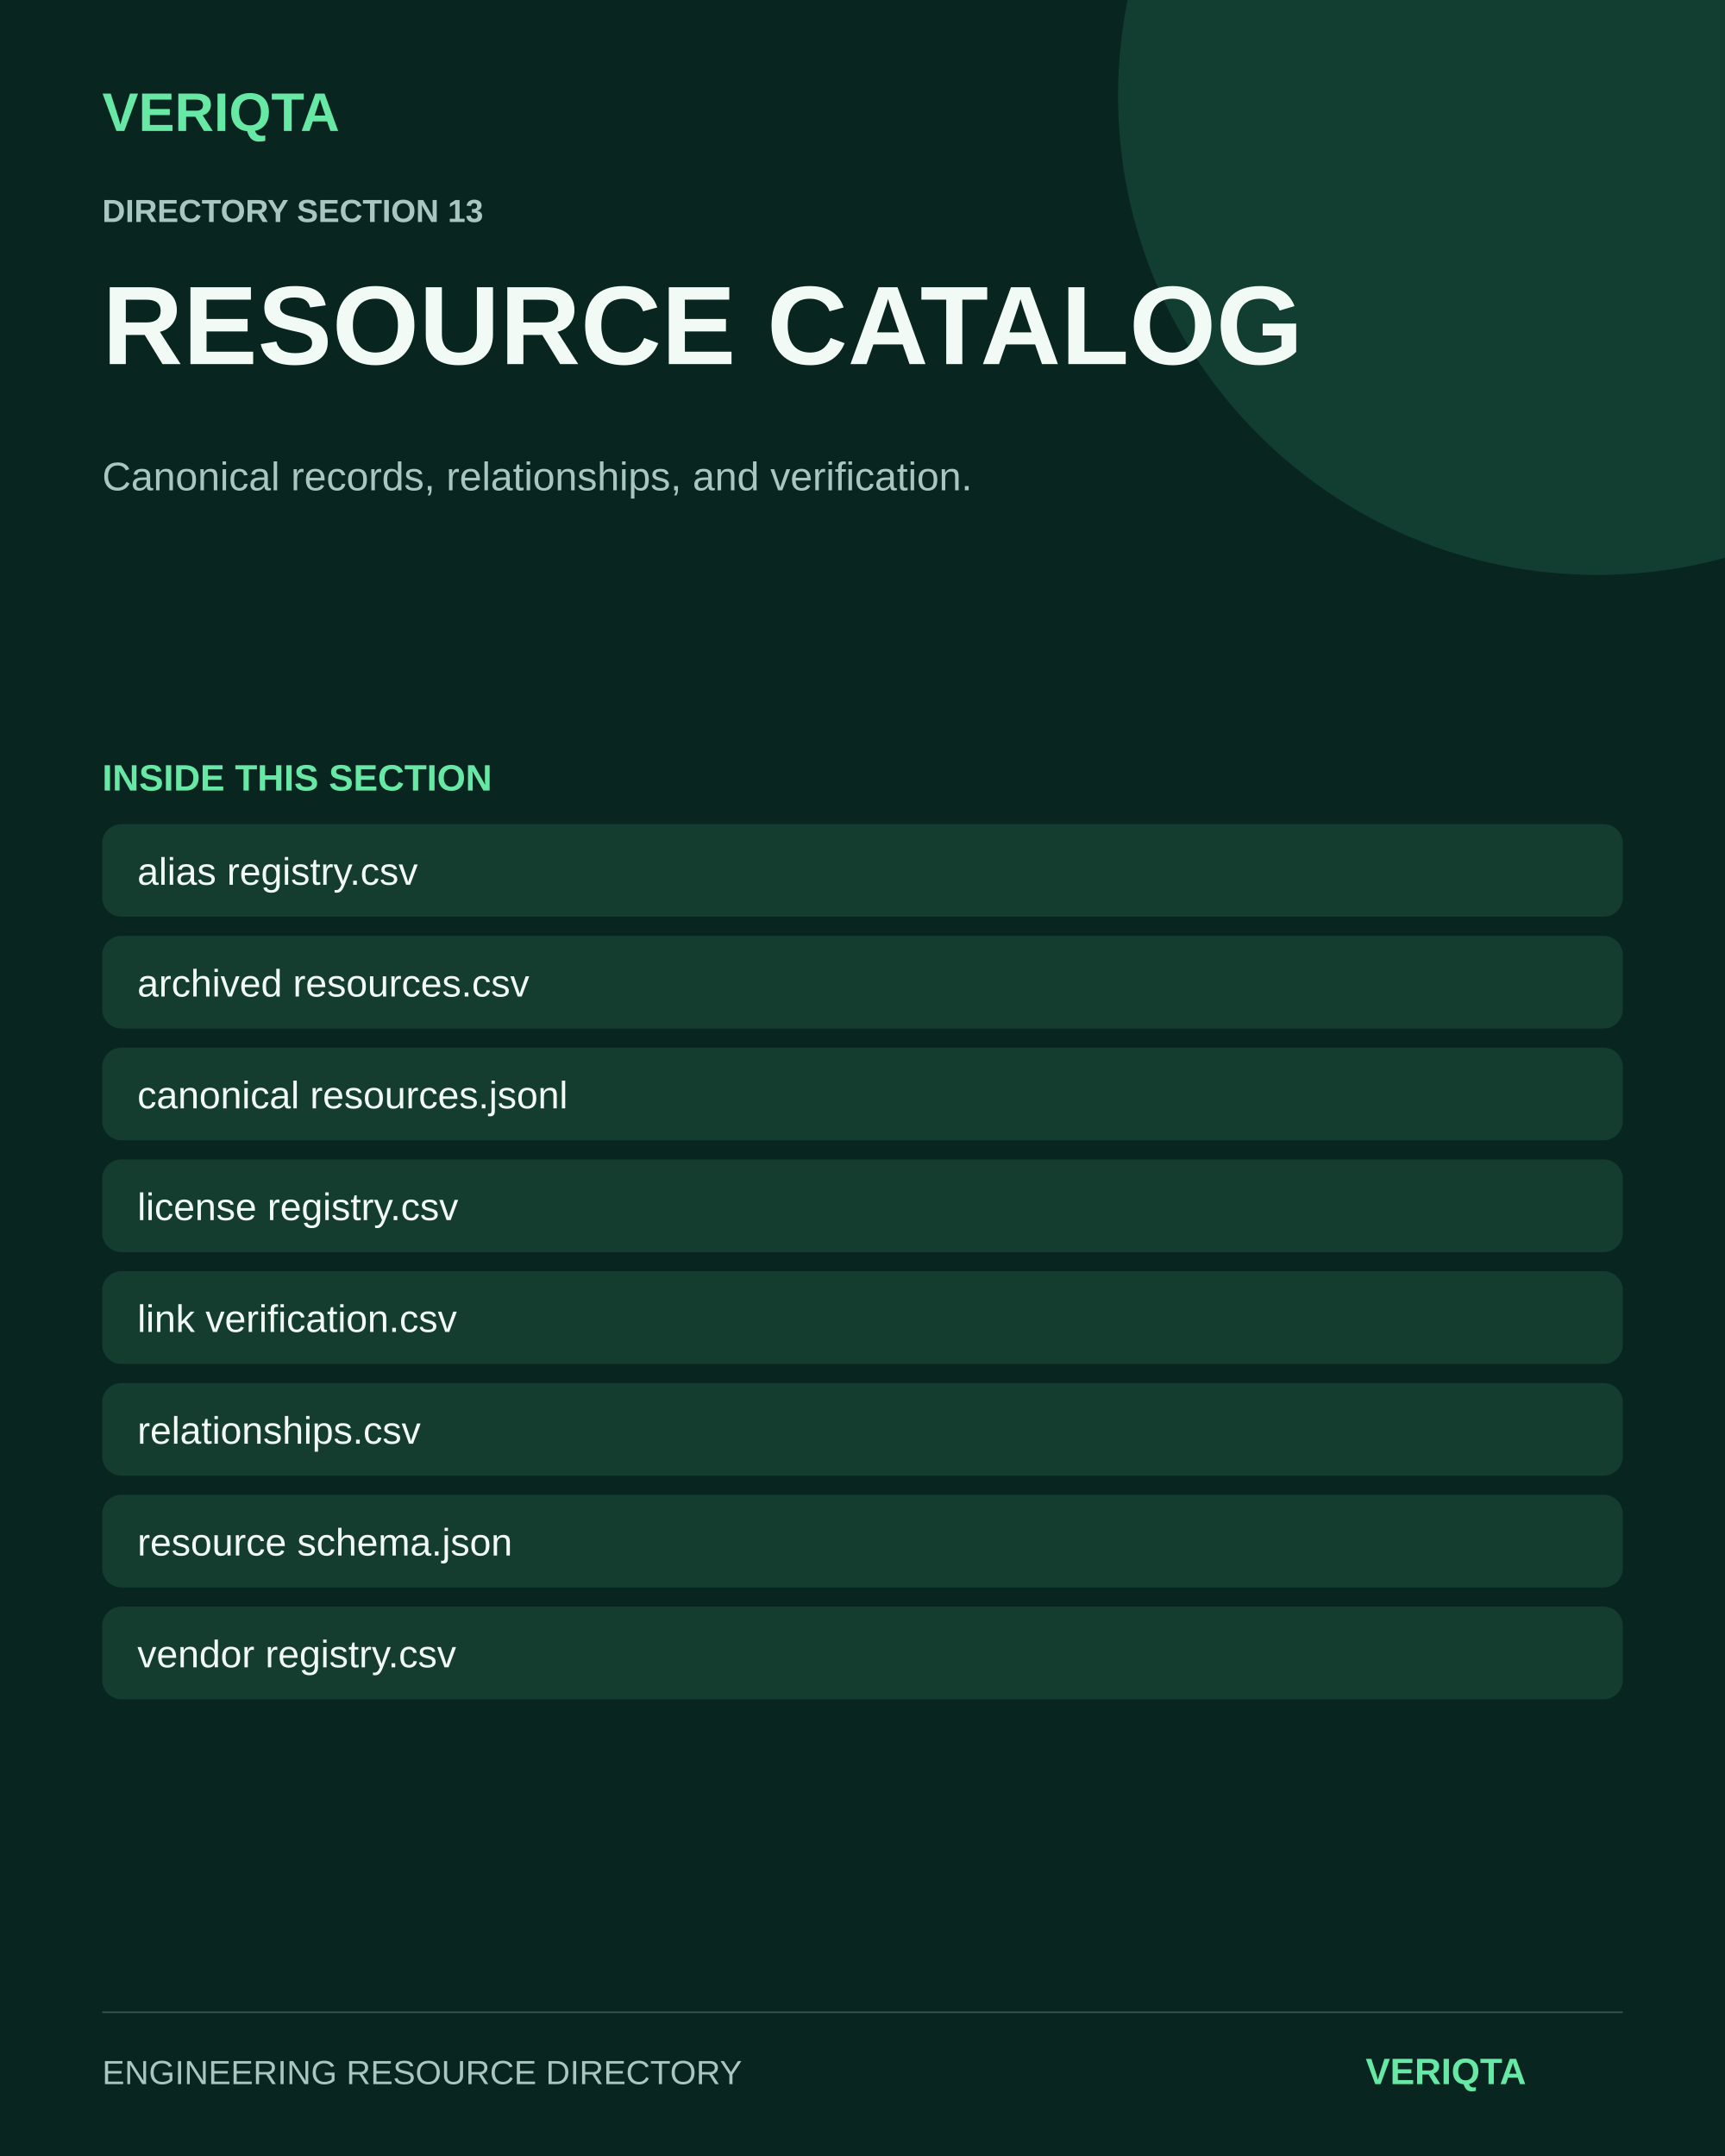
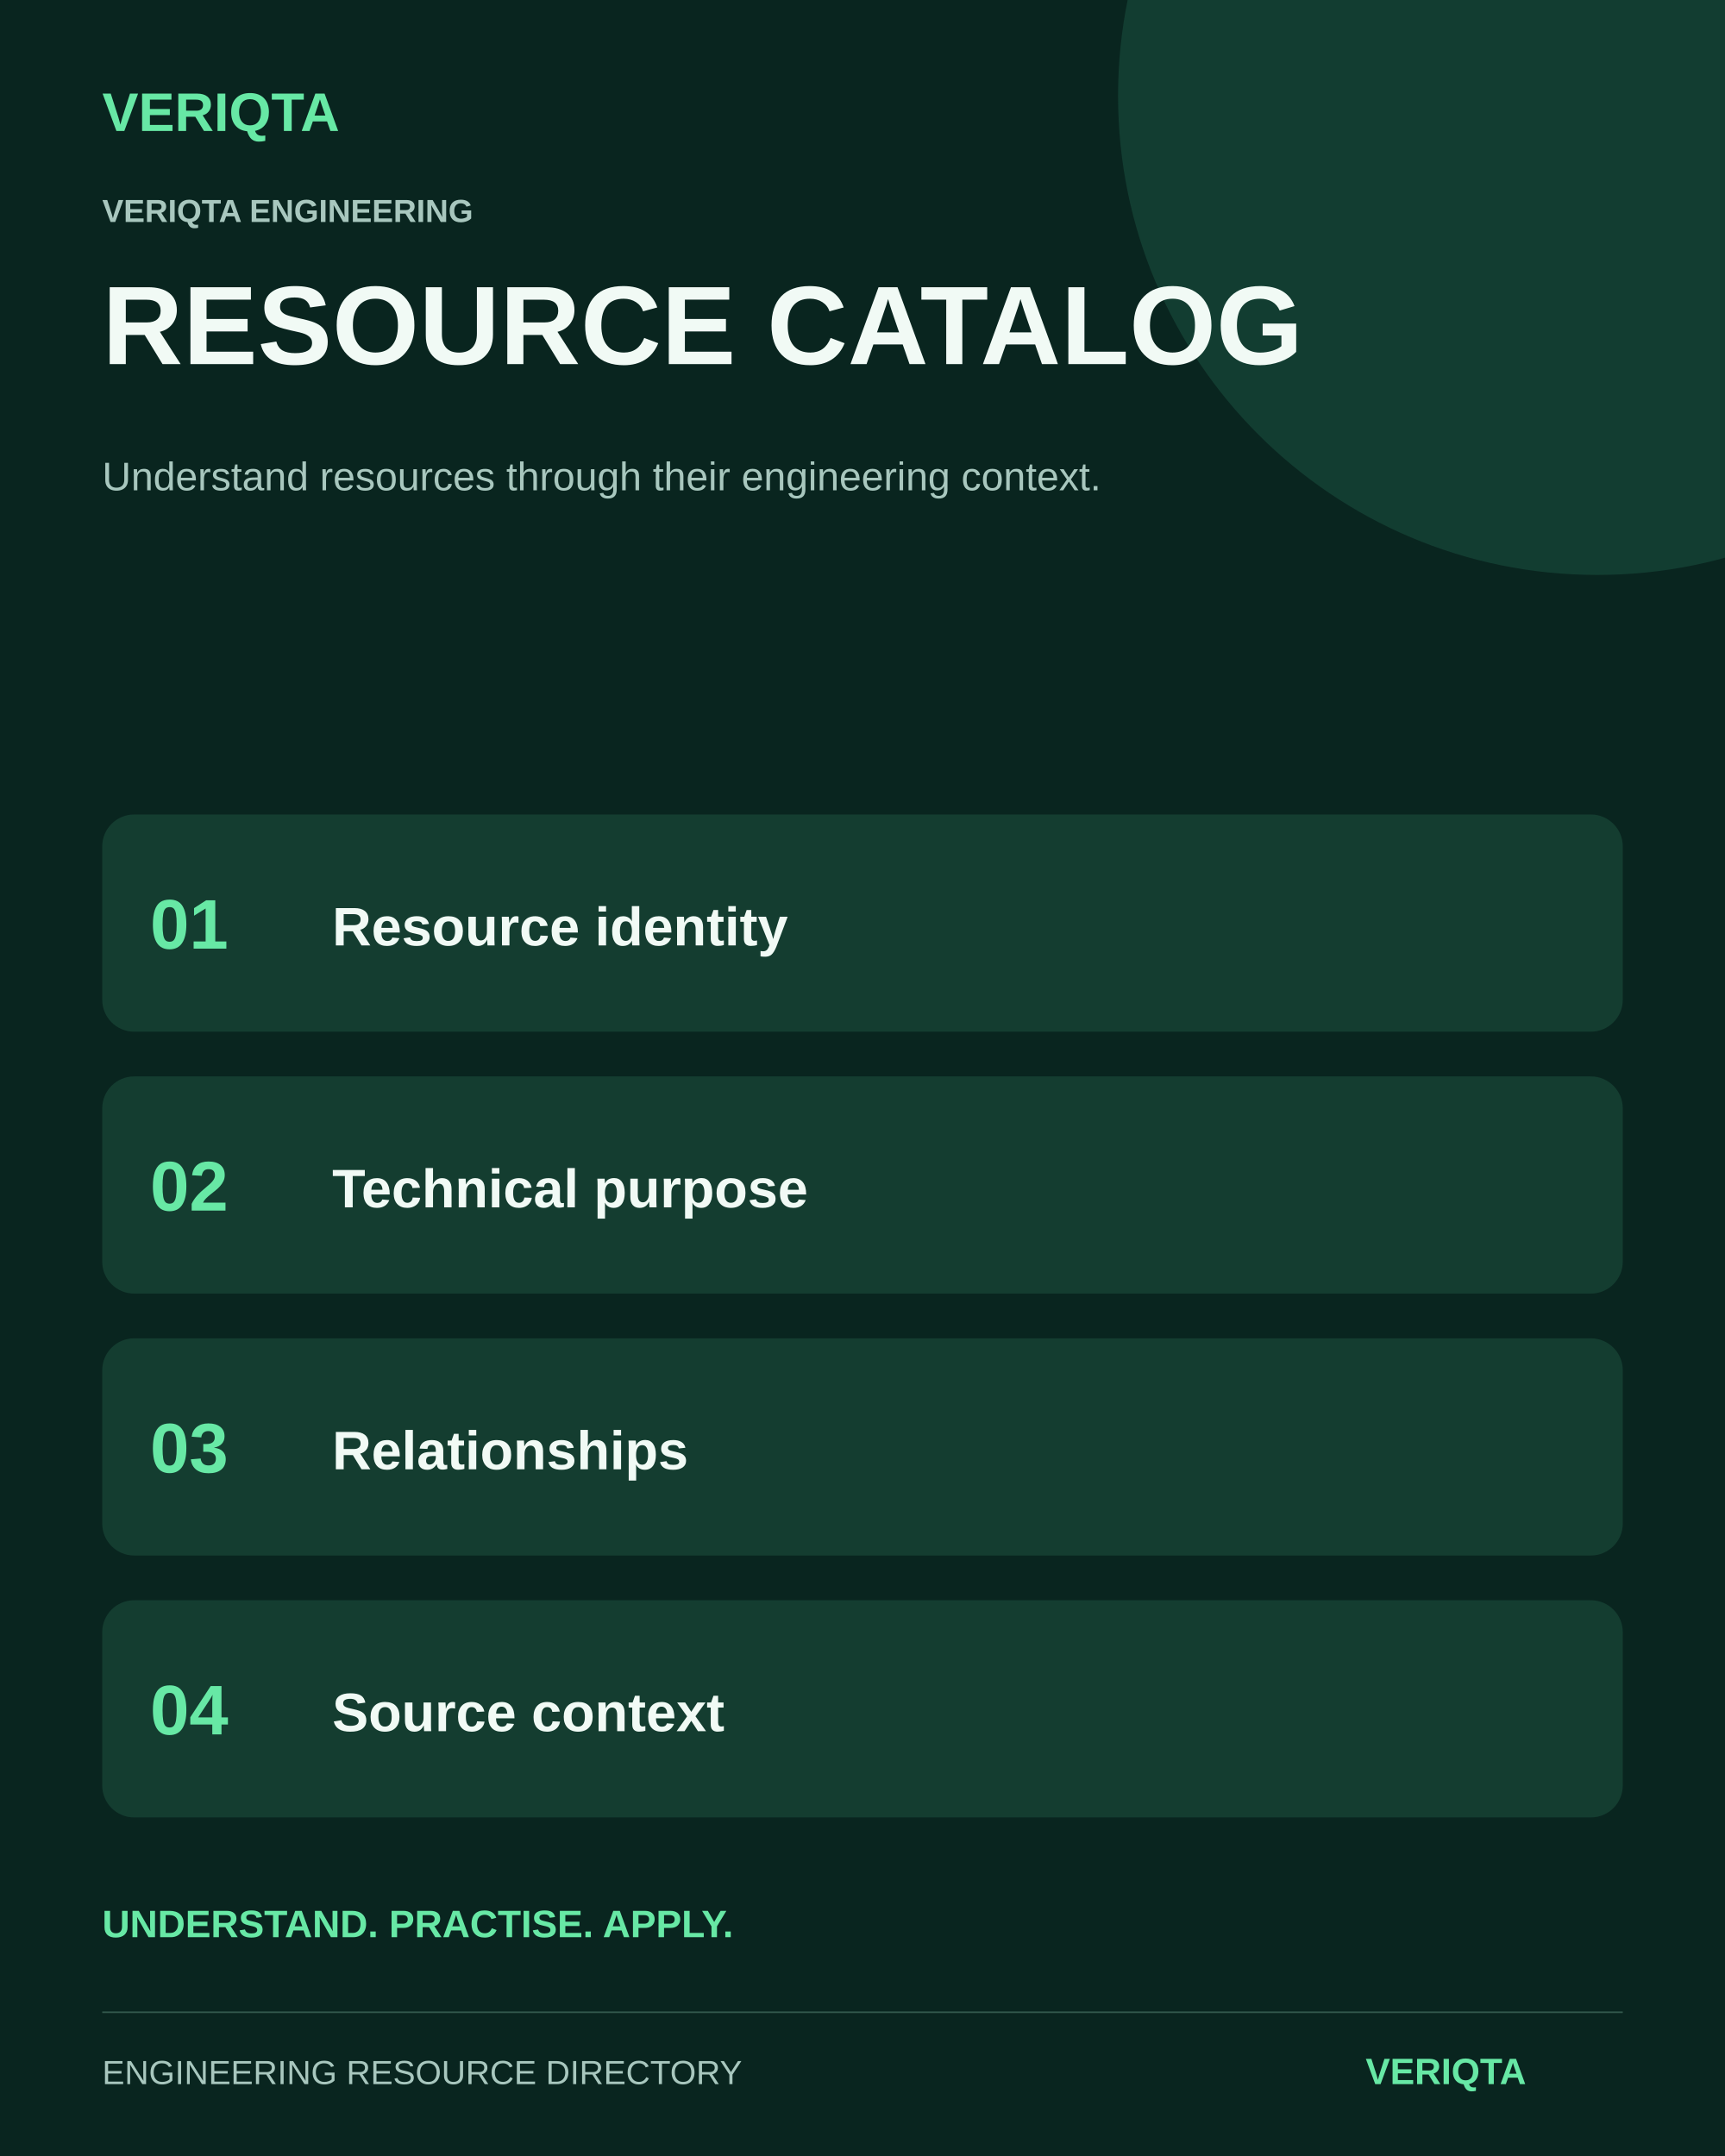
<svg xmlns="http://www.w3.org/2000/svg" width="1080" height="1350" viewBox="0 0 1080 1350">
  <rect x="0" y="0" width="1080" height="1350" rx="0" fill="#09251F" />
  <circle cx="1000" cy="60" r="300" fill="#123D31" />
  <text x="64" y="82" font-family="Arial, Nimbus Sans, sans-serif" font-size="34" font-weight="bold" fill="#67E8A5">VERIQTA</text>
-   <text x="64" y="139" font-family="Arial, Nimbus Sans, sans-serif" font-size="20" font-weight="bold" fill="#A8C7BE">DIRECTORY SECTION 13</text>
+   <text x="64" y="139" font-family="Arial, Nimbus Sans, sans-serif" font-size="20" font-weight="bold" fill="#A8C7BE">VERIQTA ENGINEERING</text>
  <text x="64" y="228" font-family="Arial, Nimbus Sans, sans-serif" font-size="70" font-weight="bold" fill="#F1FAF5">RESOURCE CATALOG</text>
-   <text x="64" y="307" font-family="Arial, Nimbus Sans, sans-serif" font-size="25" font-weight="normal" fill="#A8C7BE">Canonical records, relationships, and verification.</text>
+   <text x="64" y="307" font-family="Arial, Nimbus Sans, sans-serif" font-size="25" font-weight="normal" fill="#A8C7BE">Understand resources through their engineering context.</text>
  <path d="M64 1260H1016" stroke="#31584B" />
  <text x="64" y="1305" font-family="Arial, Nimbus Sans, sans-serif" font-size="21" font-weight="normal" fill="#A8C7BE">ENGINEERING RESOURCE DIRECTORY</text>
  <text x="855" y="1305" font-family="Arial, Nimbus Sans, sans-serif" font-size="23" font-weight="bold" fill="#67E8A5">VERIQTA</text>
-   <text x="64" y="495" font-family="Arial, Nimbus Sans, sans-serif" font-size="23" font-weight="bold" fill="#67E8A5">INSIDE THIS SECTION</text>
-   <rect x="64" y="516" width="952" height="58" rx="12" fill="#143D30" />
-   <text x="86" y="554" font-family="Arial, Nimbus Sans, sans-serif" font-size="24" font-weight="normal" fill="#F1FAF5">alias registry.csv</text>
-   <rect x="64" y="586" width="952" height="58" rx="12" fill="#143D30" />
-   <text x="86" y="624" font-family="Arial, Nimbus Sans, sans-serif" font-size="24" font-weight="normal" fill="#F1FAF5">archived resources.csv</text>
-   <rect x="64" y="656" width="952" height="58" rx="12" fill="#143D30" />
-   <text x="86" y="694" font-family="Arial, Nimbus Sans, sans-serif" font-size="24" font-weight="normal" fill="#F1FAF5">canonical resources.jsonl</text>
-   <rect x="64" y="726" width="952" height="58" rx="12" fill="#143D30" />
-   <text x="86" y="764" font-family="Arial, Nimbus Sans, sans-serif" font-size="24" font-weight="normal" fill="#F1FAF5">license registry.csv</text>
-   <rect x="64" y="796" width="952" height="58" rx="12" fill="#143D30" />
-   <text x="86" y="834" font-family="Arial, Nimbus Sans, sans-serif" font-size="24" font-weight="normal" fill="#F1FAF5">link verification.csv</text>
-   <rect x="64" y="866" width="952" height="58" rx="12" fill="#143D30" />
-   <text x="86" y="904" font-family="Arial, Nimbus Sans, sans-serif" font-size="24" font-weight="normal" fill="#F1FAF5">relationships.csv</text>
-   <rect x="64" y="936" width="952" height="58" rx="12" fill="#143D30" />
-   <text x="86" y="974" font-family="Arial, Nimbus Sans, sans-serif" font-size="24" font-weight="normal" fill="#F1FAF5">resource schema.json</text>
-   <rect x="64" y="1006" width="952" height="58" rx="12" fill="#143D30" />
-   <text x="86" y="1044" font-family="Arial, Nimbus Sans, sans-serif" font-size="24" font-weight="normal" fill="#F1FAF5">vendor registry.csv</text>
+   <rect x="64" y="510" width="952" height="136" rx="20" fill="#143D30" />
+   <text x="94" y="594" font-family="Arial, Nimbus Sans, sans-serif" font-size="44" font-weight="bold" fill="#67E8A5">01</text>
+   <text x="208" y="592" font-family="Arial, Nimbus Sans, sans-serif" font-size="34" font-weight="bold" fill="#F1FAF5">Resource identity</text>
+   <rect x="64" y="674" width="952" height="136" rx="20" fill="#143D30" />
+   <text x="94" y="758" font-family="Arial, Nimbus Sans, sans-serif" font-size="44" font-weight="bold" fill="#67E8A5">02</text>
+   <text x="208" y="756" font-family="Arial, Nimbus Sans, sans-serif" font-size="34" font-weight="bold" fill="#F1FAF5">Technical purpose</text>
+   <rect x="64" y="838" width="952" height="136" rx="20" fill="#143D30" />
+   <text x="94" y="922" font-family="Arial, Nimbus Sans, sans-serif" font-size="44" font-weight="bold" fill="#67E8A5">03</text>
+   <text x="208" y="920" font-family="Arial, Nimbus Sans, sans-serif" font-size="34" font-weight="bold" fill="#F1FAF5">Relationships</text>
+   <rect x="64" y="1002" width="952" height="136" rx="20" fill="#143D30" />
+   <text x="94" y="1086" font-family="Arial, Nimbus Sans, sans-serif" font-size="44" font-weight="bold" fill="#67E8A5">04</text>
+   <text x="208" y="1084" font-family="Arial, Nimbus Sans, sans-serif" font-size="34" font-weight="bold" fill="#F1FAF5">Source context</text>
+   <text x="64" y="1213" font-family="Arial, Nimbus Sans, sans-serif" font-size="24" font-weight="bold" fill="#67E8A5">UNDERSTAND. PRACTISE. APPLY.</text>
</svg>
